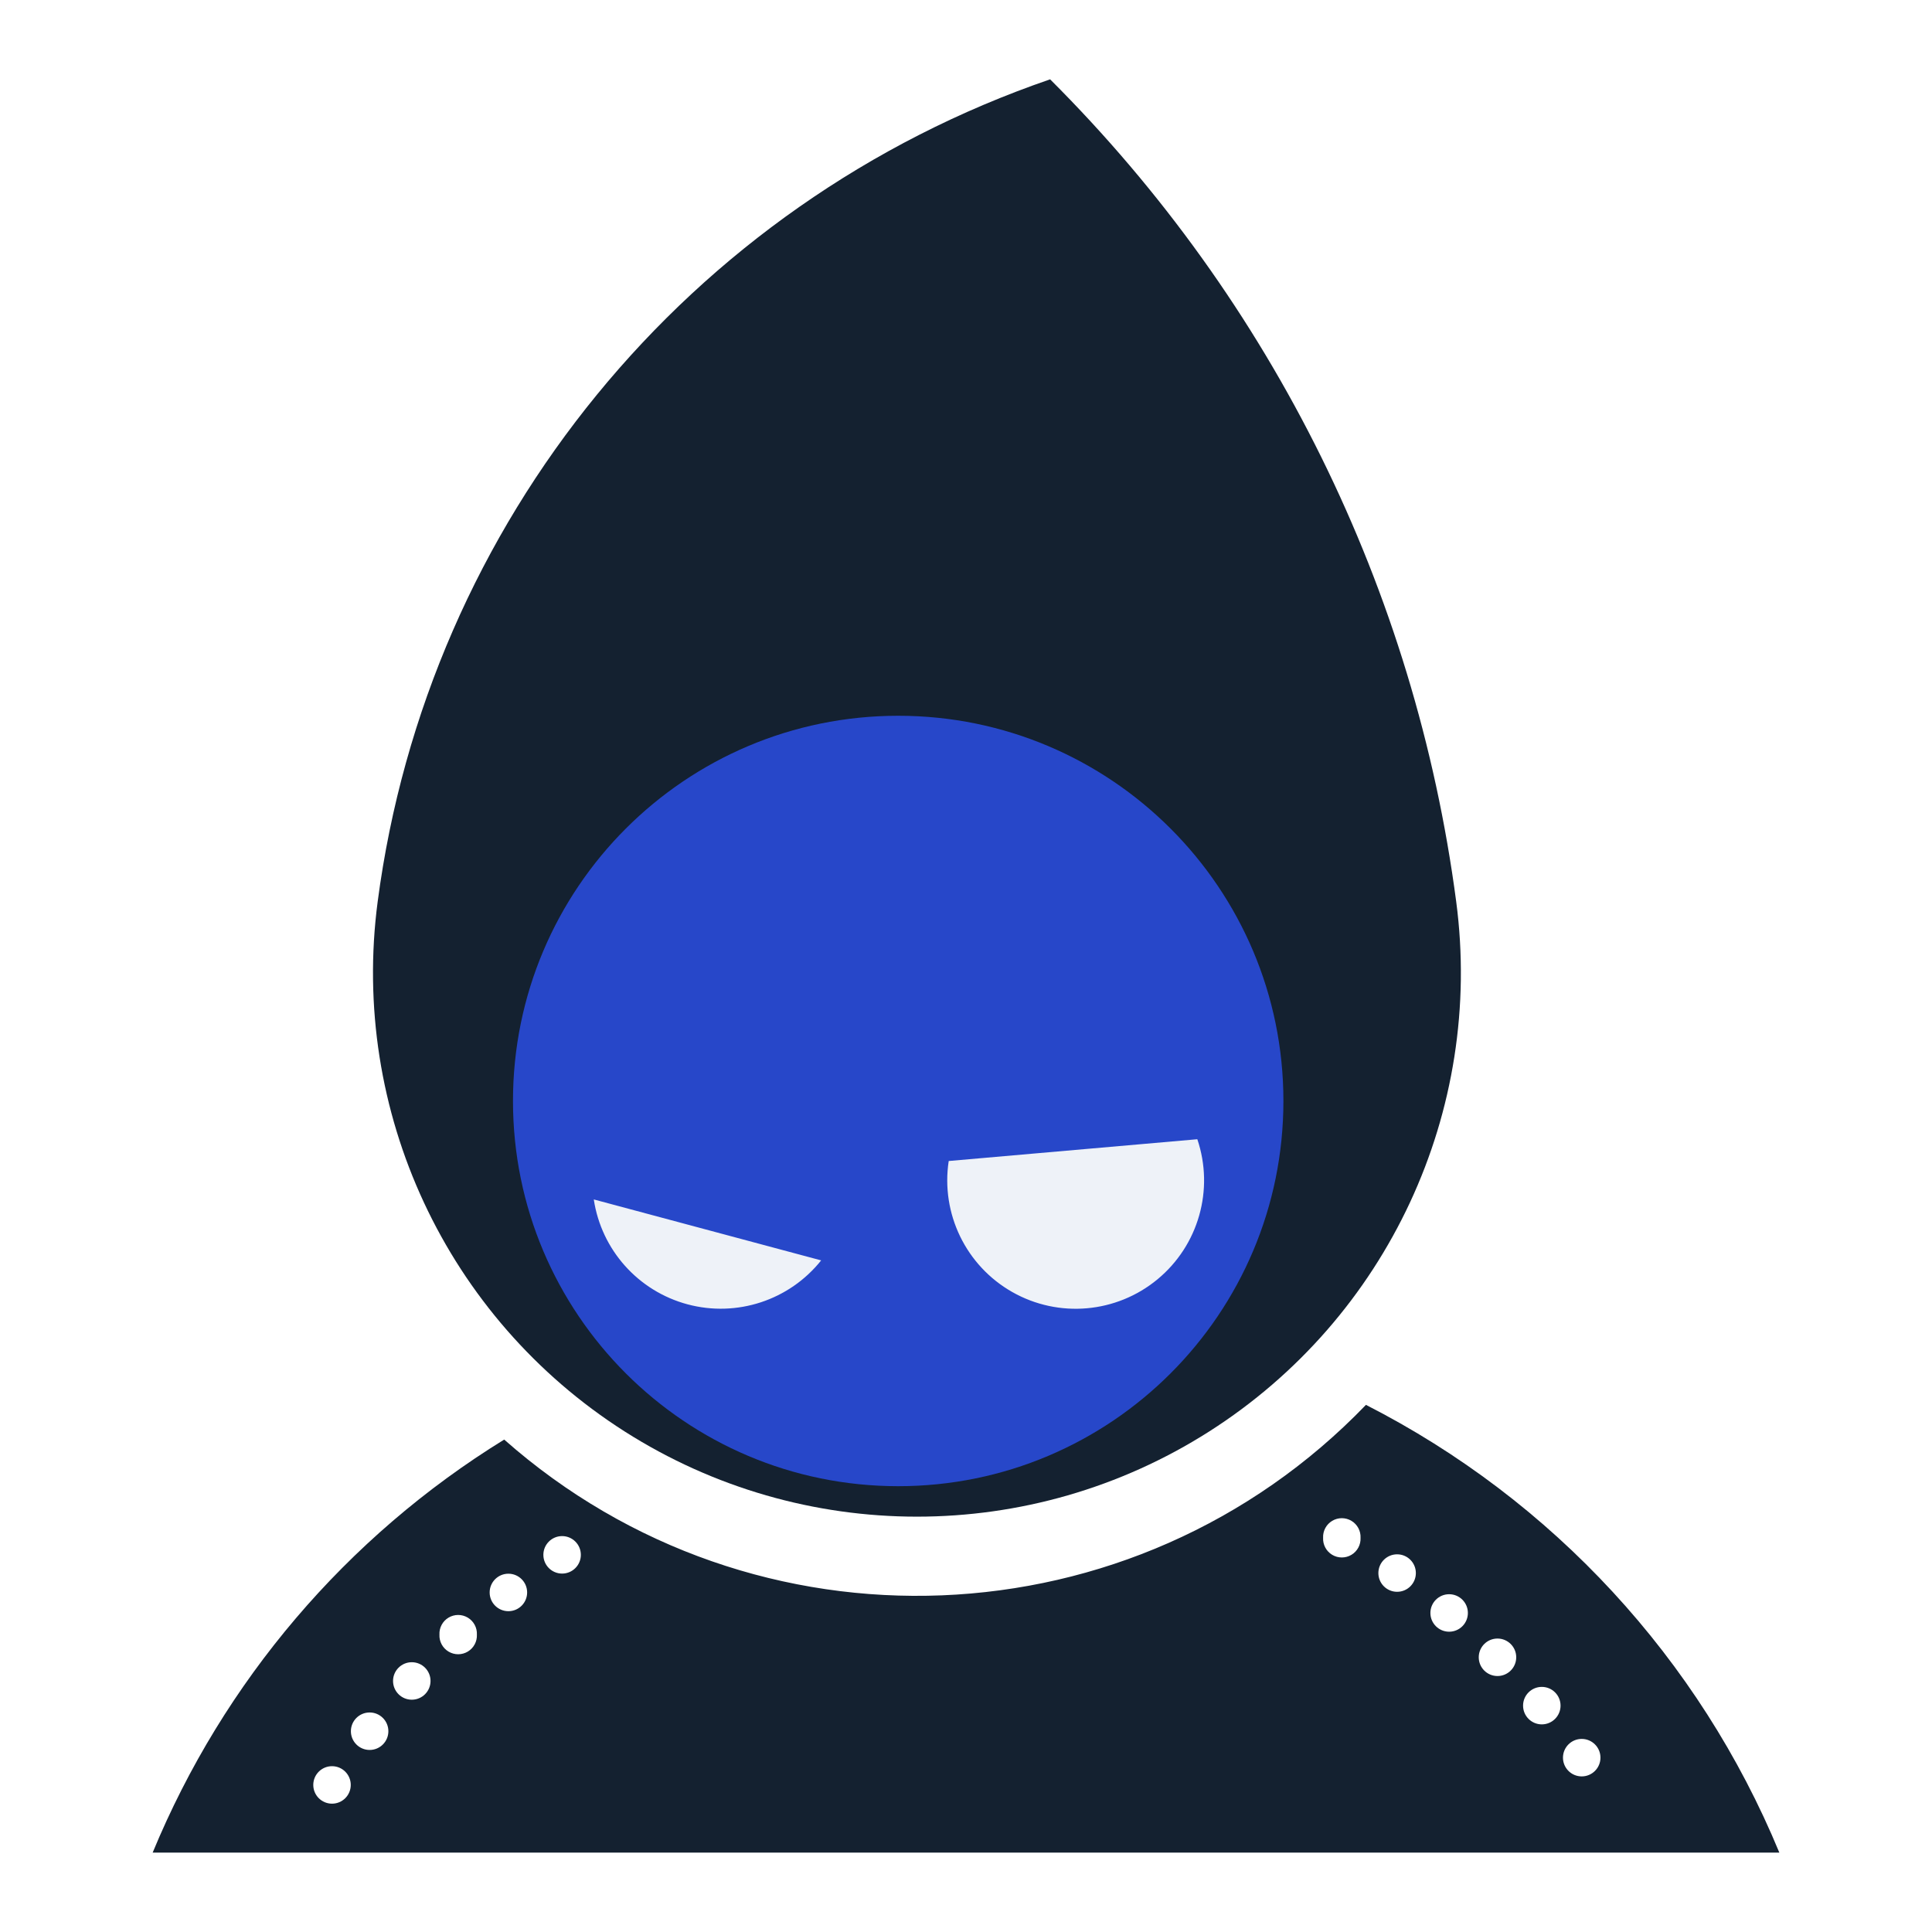
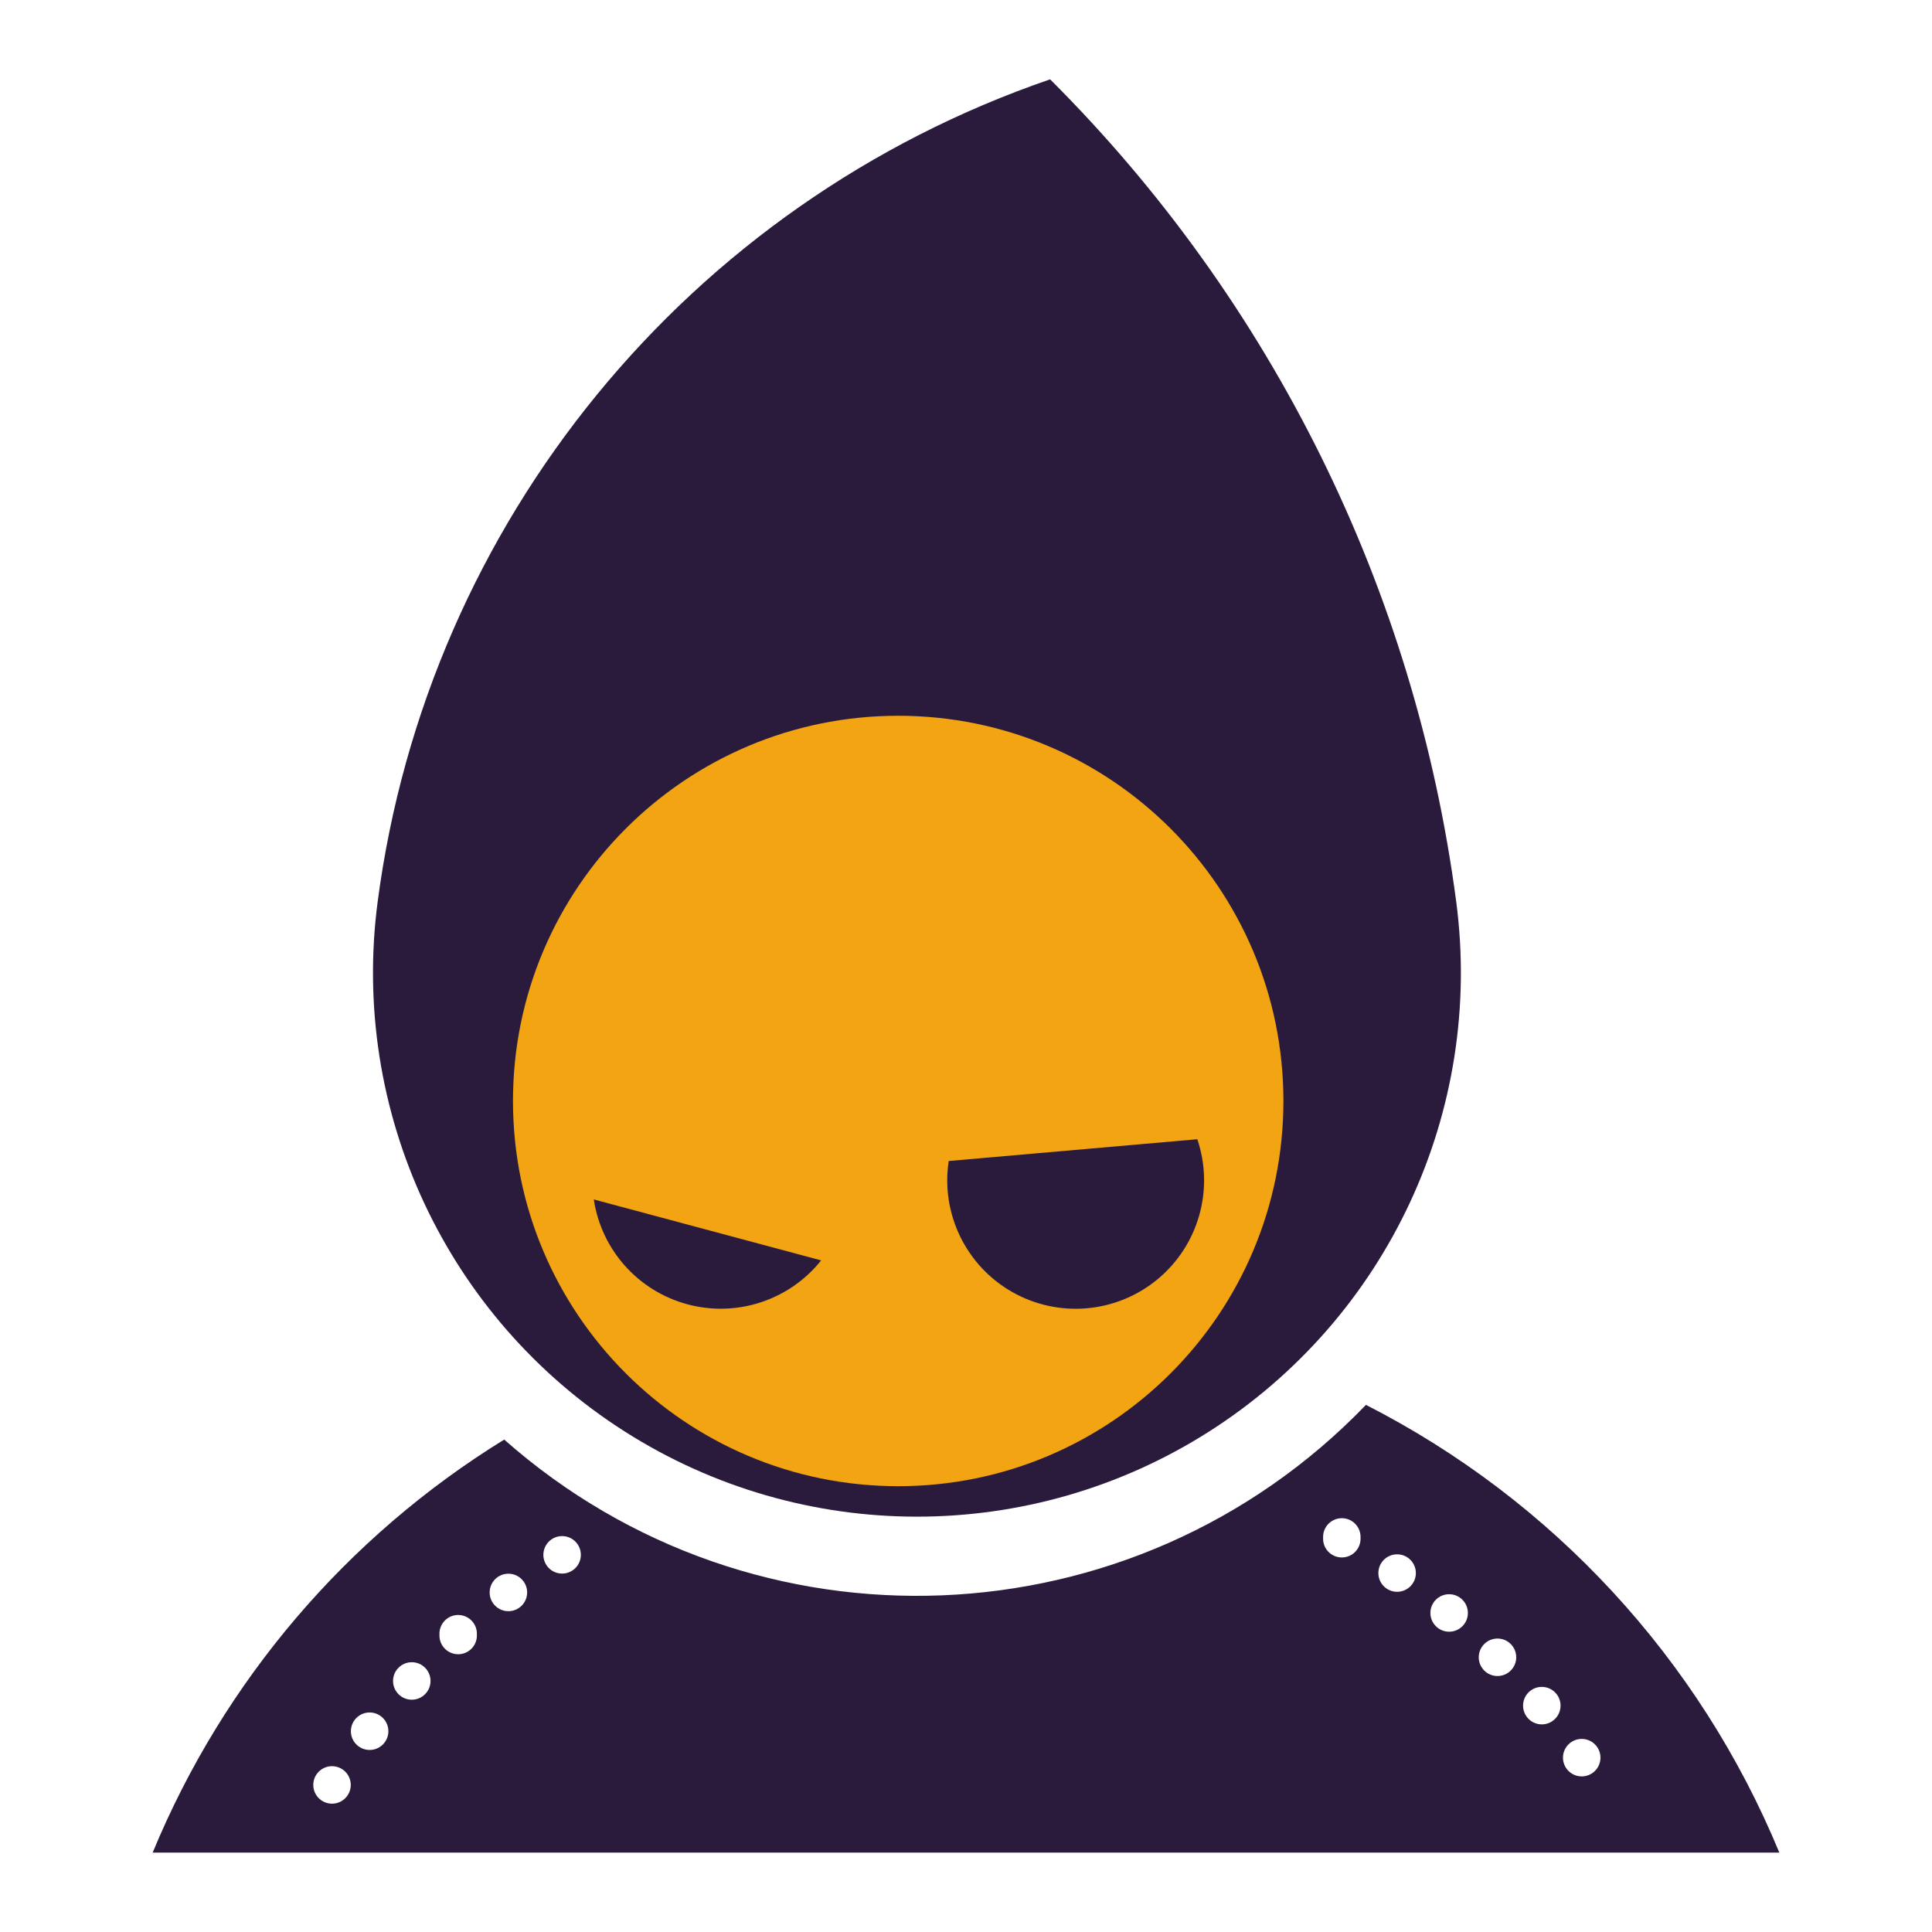
<svg xmlns="http://www.w3.org/2000/svg" viewBox="-211.85 -224.7 446.37 446.37" role="img" aria-label="Quickben">
-   <style>.ink{fill:#142130}.night{fill:#2747c9}.eye{fill:#eef2f8}@media (prefers-color-scheme:dark){.ink{fill:#e3e8ee}}</style>
+   <style>.ink{fill:#2a1b3d}.face{fill:#f2a413}.eye{fill:#2a1b3d}@media (prefers-color-scheme:dark){.ink{fill:#f0e8da}.face{fill:#f5b02e}.eye{fill:#170f22}}</style>
  <path class="ink" fill-rule="evenodd" d="M-176.58 203.33 A203.33 203.33 0 0 1 -95.36 107.9 A144 144 0 0 0 103.74 99.88 A203.33 203.33 0 0 1 199.25 203.33 Z M-139.47 187.69 A4.33 4.33 0 1 1 -130.81 187.69 A4.33 4.33 0 1 1 -139.47 187.69 Z M93.84 130.6 A4.33 4.33 0 1 1 102.49 130.6 A4.33 4.33 0 1 1 93.84 130.6 Z M-130.78 175.28 A4.33 4.33 0 1 1 -122.12 175.28 A4.33 4.33 0 1 1 -130.78 175.28 Z M106.61 138.74 A4.33 4.33 0 1 1 115.27 138.74 A4.33 4.33 0 1 1 106.61 138.74 Z M-121.04 163.67 A4.33 4.33 0 1 1 -112.38 163.67 A4.33 4.33 0 1 1 -121.04 163.67 Z M118.63 147.96 A4.33 4.33 0 1 1 127.29 147.96 A4.33 4.33 0 1 1 118.63 147.96 Z M-110.32 152.96 A4.33 4.33 0 1 1 -101.67 152.96 A4.33 4.33 0 1 1 -110.32 152.96 Z M129.8 158.2 A4.33 4.33 0 1 1 138.46 158.2 A4.33 4.33 0 1 1 129.8 158.2 Z M-98.72 143.22 A4.33 4.33 0 1 1 -90.06 143.22 A4.33 4.33 0 1 1 -98.72 143.22 Z M140.04 169.37 A4.33 4.33 0 1 1 148.7 169.37 A4.33 4.33 0 1 1 140.04 169.37 Z M-86.31 134.53 A4.33 4.33 0 1 1 -77.65 134.53 A4.33 4.33 0 1 1 -86.31 134.53 Z M149.26 181.39 A4.33 4.33 0 1 1 157.92 181.39 A4.33 4.33 0 1 1 149.26 181.39 Z" />
  <path class="ink" d="M124.59 -16.4 A125.67 125.67 0 1 1 -124.59 -16.4 A233 233 0 0 1 30.77 -206.37 A329 329 0 0 1 124.59 -16.4 Z" />
-   <path class="night" d="M-93.33 29.67 A89 89 0 1 1 84.67 29.67 A89 89 0 1 1 -93.33 29.67 Z" />
+   <path class="face" d="M-93.33 29.67 A89 89 0 1 1 84.67 29.67 A89 89 0 1 1 -93.33 29.67 Z" />
  <path class="eye" d="M-74.66 52.42 L-22.13 66.5 A29.67 29.67 0 0 1 -74.66 52.42 Z M7.34 43.54 L64.78 38.51 A29.67 29.67 0 1 1 7.34 43.54 Z" />
</svg>
